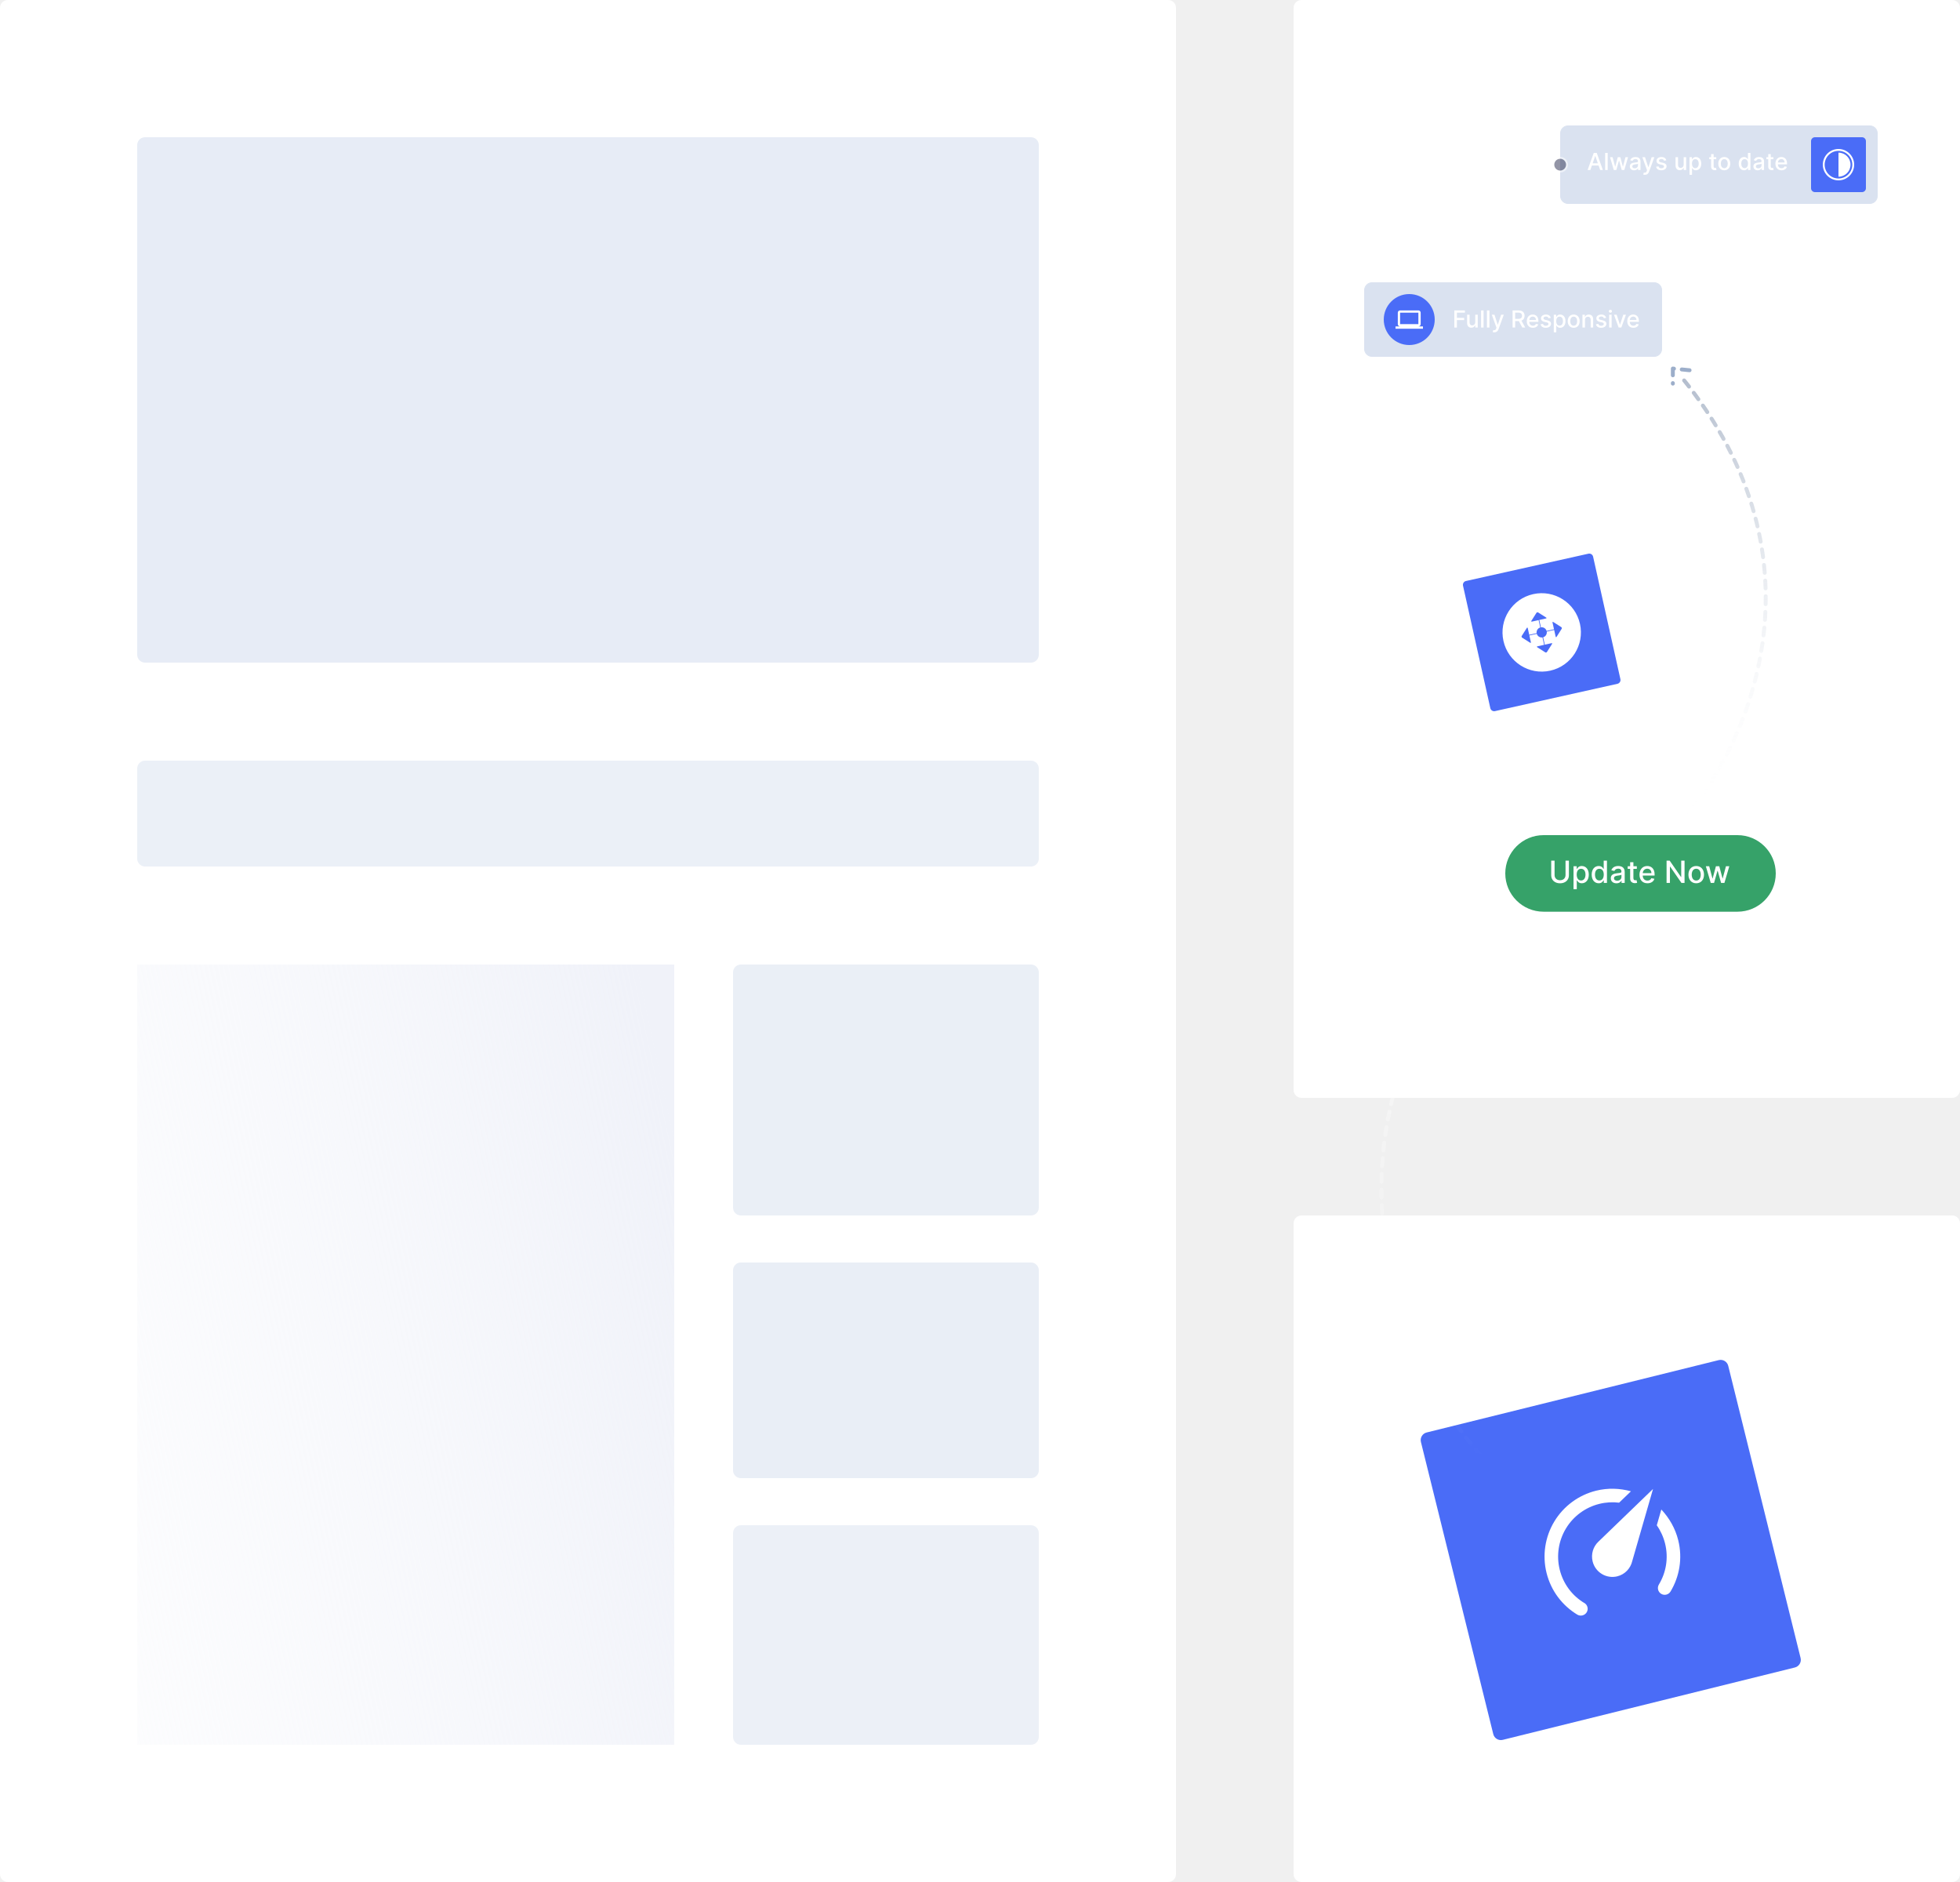
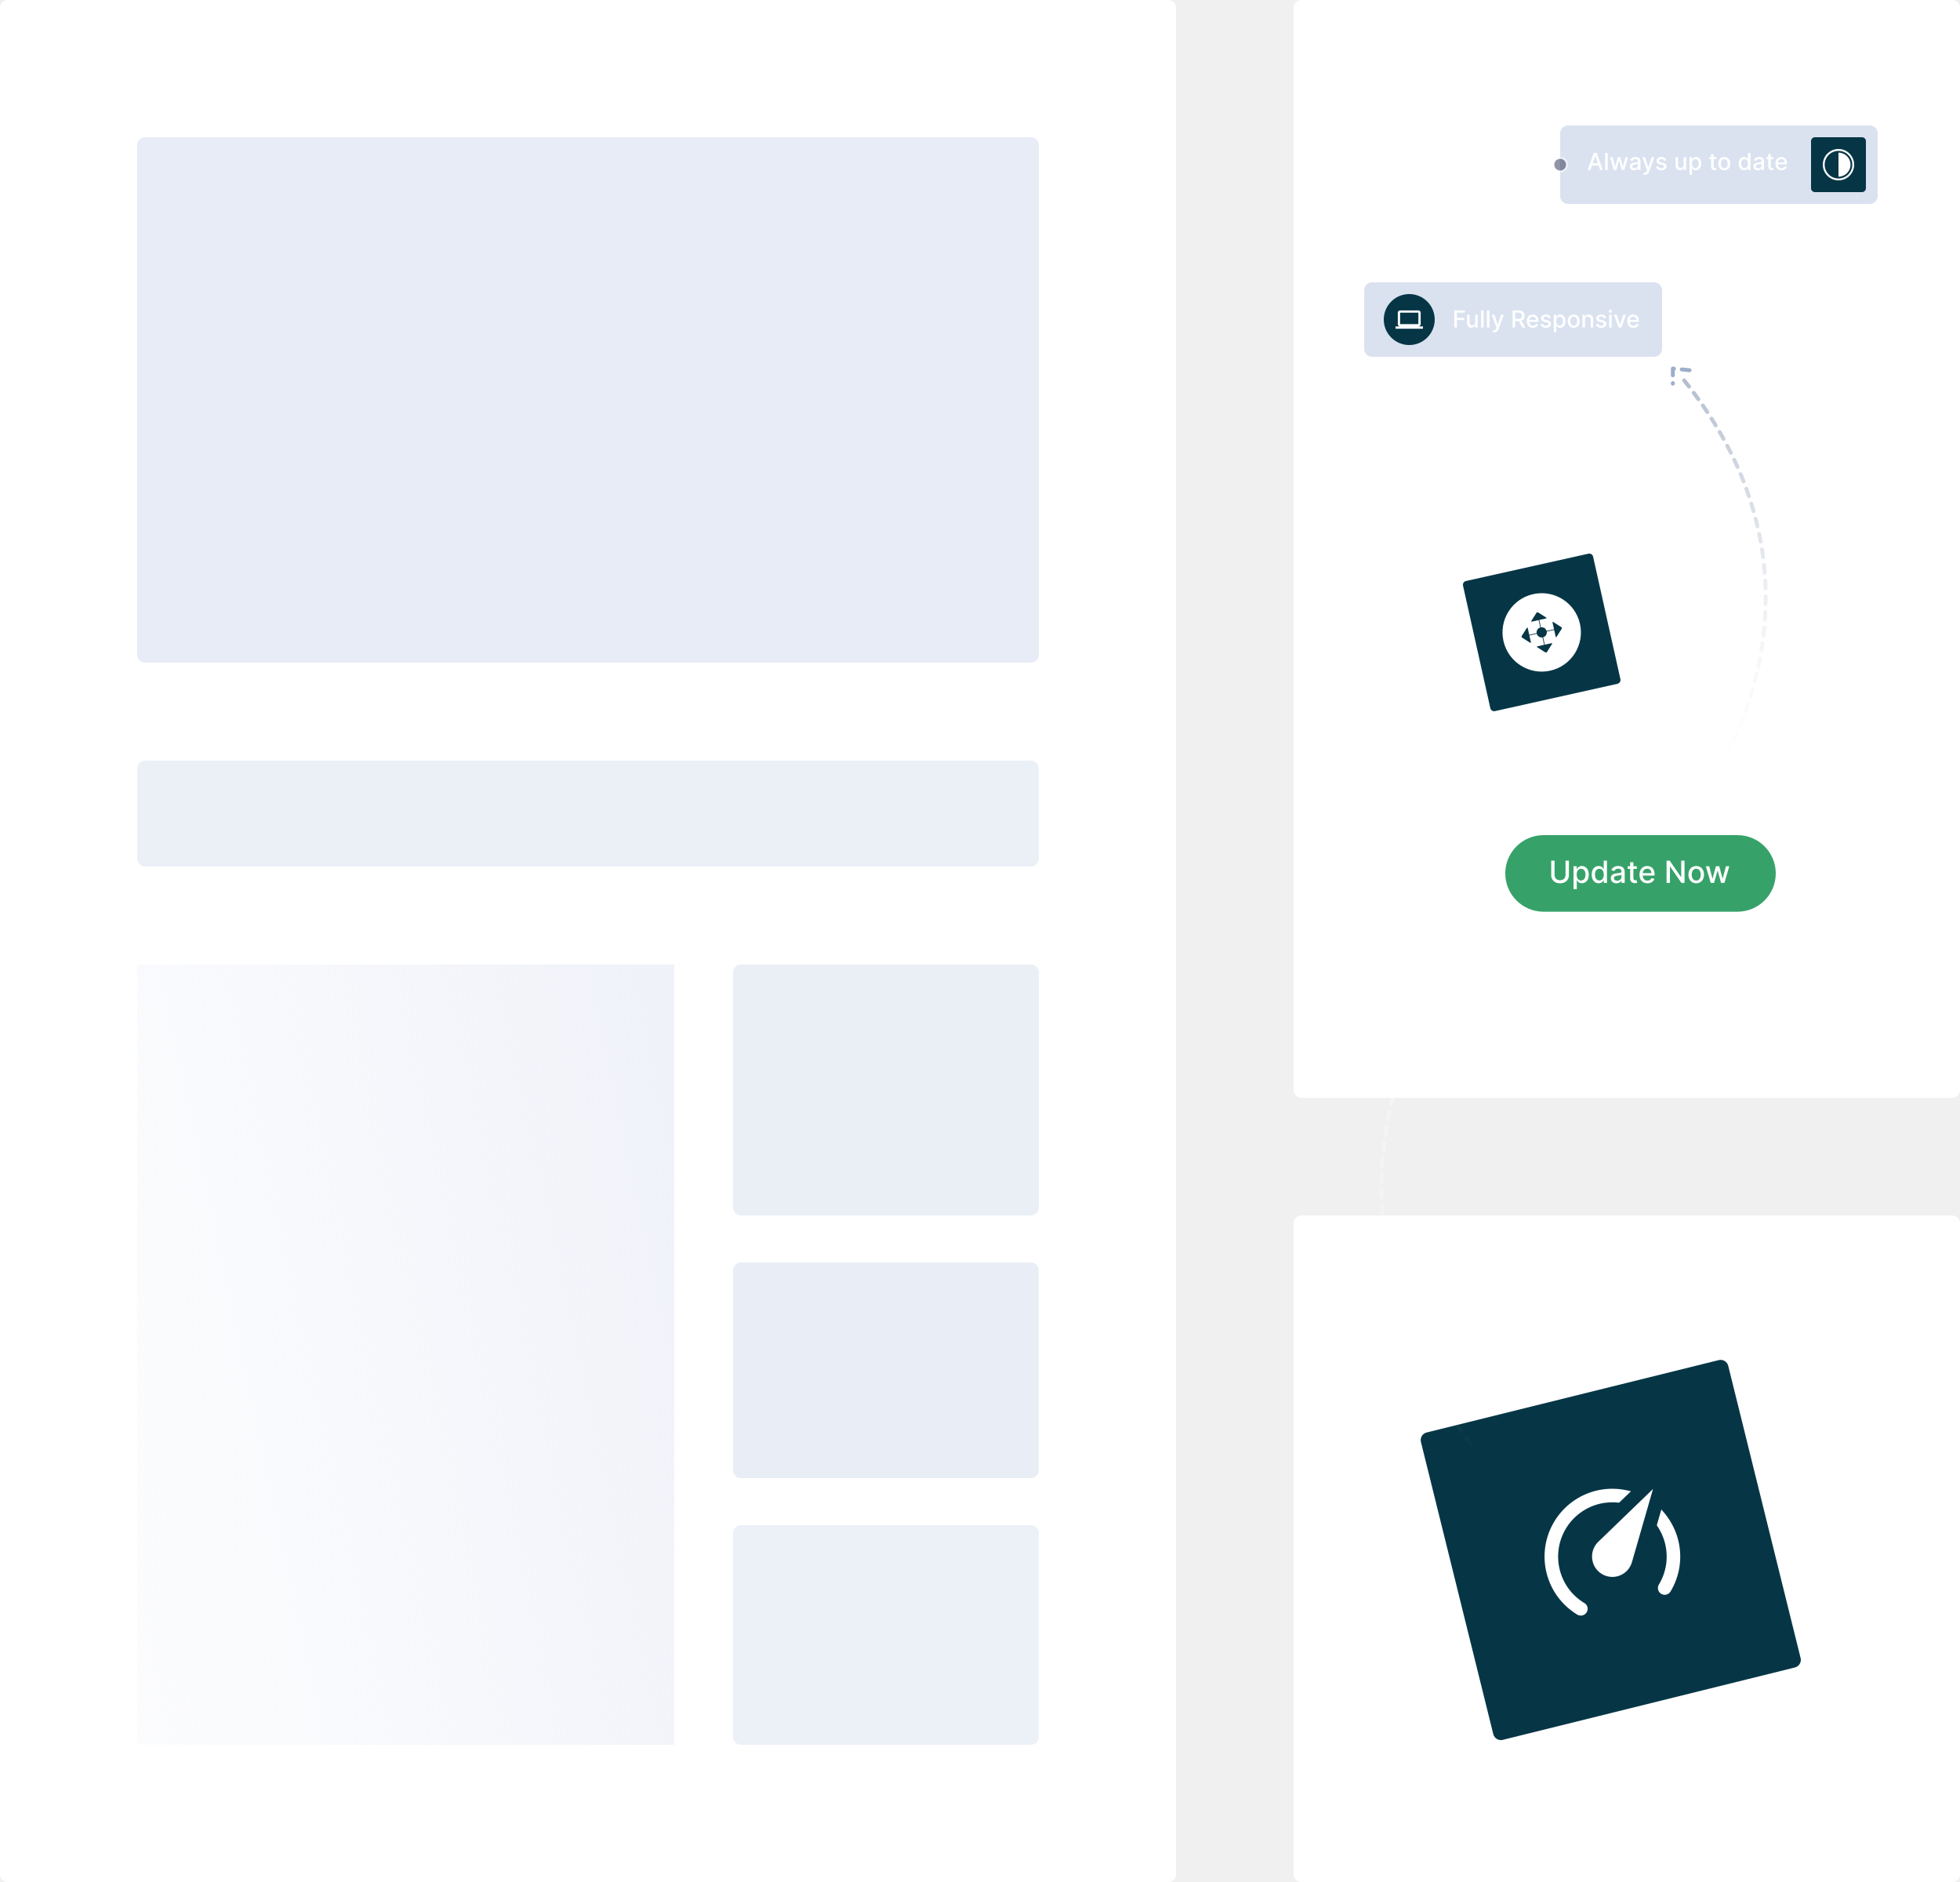
<svg xmlns="http://www.w3.org/2000/svg" width="500" height="480" viewBox="0 0 500 480" fill="none">
  <rect x="330" y="310" width="170" height="170" rx="2" fill="white" />
-   <rect x="362" y="365.831" width="80.765" height="80.765" rx="2" transform="rotate(-13.9128 362 365.831)" fill="#4A6CF7" />
+   <rect x="362" y="365.831" width="80.765" height="80.765" rx="2" transform="rotate(-13.9128 362 365.831)" fill="#063646" />
  <path d="M412.572 402.039C411.235 402.37 409.822 402.156 408.643 401.445C407.464 400.734 406.615 399.584 406.284 398.247C405.818 396.366 406.435 394.466 407.718 393.239L421.691 379.757L416.388 398.152C415.956 400.006 414.538 401.552 412.572 402.039ZM407.162 380.2C410.203 379.447 413.25 379.584 416.061 380.349L413.037 383.256C411.434 383.047 409.675 383.144 407.995 383.56C404.43 384.443 401.363 386.705 399.467 389.85C397.571 392.995 397.002 396.764 397.884 400.328C398.804 404.041 401.131 407.03 404.167 408.846L404.183 408.842C405.001 409.335 405.263 410.393 404.77 411.21C404.277 412.028 403.202 412.294 402.389 411.818C398.595 409.531 395.673 405.797 394.525 401.16C393.421 396.705 394.132 391.994 396.502 388.063C398.873 384.132 402.707 381.304 407.162 380.2ZM428.123 392.838C429.271 397.474 428.43 402.14 426.143 405.934C425.646 406.735 424.587 406.997 423.77 406.504C422.952 406.011 422.69 404.953 423.183 404.135C425.016 401.096 425.683 397.383 424.763 393.67C424.347 391.99 423.612 390.389 422.649 389.023L423.808 384.992C425.826 387.166 427.365 389.78 428.123 392.838Z" fill="white" />
  <rect width="300" height="480" rx="2" fill="white" />
  <rect x="35" y="35" width="230" height="134" rx="2" fill="#DAE2F0" fill-opacity="0.66" />
  <rect opacity="0.53" x="35" y="194" width="230" height="27" rx="2" fill="#DAE2F0" />
  <rect x="35" y="246" width="137" height="199" fill="url(#paint0_linear_1028_1032)" />
  <rect opacity="0.57" x="187" y="246" width="78" height="64" rx="2" fill="#DAE2F0" />
  <rect opacity="0.6" x="187" y="322" width="78" height="55" rx="2" fill="#DAE2F0" />
  <rect opacity="0.5" x="187" y="389" width="78" height="56" rx="2" fill="#DAE2F0" />
  <path d="M377.795 371.295C358.482 349.772 331.574 292.451 378.448 235.356" stroke="url(#paint1_linear_1028_1032)" stroke-linecap="round" stroke-linejoin="round" stroke-dasharray="2 2" />
  <path d="M375.753 233.513L380.883 233V237.617" stroke="url(#paint2_linear_1028_1032)" stroke-linecap="round" stroke-linejoin="round" stroke-dasharray="2 2" />
  <rect x="330" width="170" height="280" rx="2" fill="white" />
  <rect x="384" y="213" width="69" height="19.528" rx="9.764" fill="#36A269" />
  <path d="M399.37 219.51V223.177C399.37 223.948 398.838 224.503 397.972 224.503C397.109 224.503 396.574 223.948 396.574 223.177V219.51H395.717V223.246C395.717 224.439 396.61 225.285 397.972 225.285C399.334 225.285 400.23 224.439 400.23 223.246V219.51H399.37Z" fill="white" />
  <path d="M401.41 226.788H402.239V224.528H402.289C402.439 224.8 402.744 225.274 403.521 225.274C404.553 225.274 405.302 224.447 405.302 223.069C405.302 221.687 404.541 220.875 403.512 220.875C402.722 220.875 402.436 221.357 402.289 221.621H402.22V220.93H401.41V226.788ZM402.222 223.06C402.222 222.17 402.611 221.579 403.335 221.579C404.087 221.579 404.464 222.214 404.464 223.06C404.464 223.915 404.075 224.567 403.335 224.567C402.622 224.567 402.222 223.956 402.222 223.06Z" fill="white" />
  <path d="M407.826 225.274C408.602 225.274 408.908 224.8 409.057 224.528H409.127V225.191H409.937V219.51H409.107V221.621H409.057C408.908 221.357 408.625 220.875 407.831 220.875C406.802 220.875 406.045 221.687 406.045 223.069C406.045 224.447 406.791 225.274 407.826 225.274ZM408.009 224.567C407.268 224.567 406.883 223.915 406.883 223.06C406.883 222.214 407.26 221.579 408.009 221.579C408.733 221.579 409.121 222.17 409.121 223.06C409.121 223.956 408.725 224.567 408.009 224.567Z" fill="white" />
  <path d="M412.36 225.285C413.065 225.285 413.462 224.927 413.62 224.608H413.653V225.191H414.463V222.361C414.463 221.121 413.487 220.875 412.81 220.875C412.039 220.875 411.329 221.185 411.051 221.962L411.831 222.139C411.953 221.837 412.263 221.546 412.821 221.546C413.356 221.546 413.631 221.826 413.631 222.309V222.328C413.631 222.63 413.32 222.625 412.555 222.714C411.747 222.808 410.921 223.019 410.921 223.987C410.921 224.825 411.55 225.285 412.36 225.285ZM412.541 224.619C412.072 224.619 411.734 224.408 411.734 223.998C411.734 223.554 412.127 223.396 412.607 223.332C412.876 223.296 413.514 223.224 413.634 223.105V223.654C413.634 224.159 413.231 224.619 412.541 224.619Z" fill="white" />
  <path d="M417.557 220.93H416.683V219.909H415.853V220.93H415.229V221.596H415.853V224.112C415.851 224.886 416.442 225.26 417.096 225.246C417.36 225.243 417.537 225.194 417.634 225.157L417.485 224.472C417.429 224.483 417.326 224.508 417.193 224.508C416.924 224.508 416.683 224.42 416.683 223.94V221.596H417.557V220.93Z" fill="white" />
  <path d="M420.265 225.277C421.194 225.277 421.851 224.819 422.04 224.126L421.255 223.984C421.105 224.386 420.745 224.592 420.273 224.592C419.563 224.592 419.086 224.131 419.064 223.31H422.093V223.016C422.093 221.476 421.172 220.875 420.206 220.875C419.019 220.875 418.237 221.779 418.237 223.088C418.237 224.411 419.008 225.277 420.265 225.277ZM419.066 222.689C419.1 222.084 419.538 221.56 420.212 221.56C420.856 221.56 421.277 222.037 421.28 222.689H419.066Z" fill="white" />
  <path d="M429.732 219.51H428.883V223.682H428.83L425.94 219.51H425.147V225.191H426.004V221.024H426.057L428.944 225.191H429.732V219.51Z" fill="white" />
  <path d="M432.71 225.277C433.912 225.277 434.697 224.397 434.697 223.08C434.697 221.754 433.912 220.875 432.71 220.875C431.509 220.875 430.724 221.754 430.724 223.08C430.724 224.397 431.509 225.277 432.71 225.277ZM432.713 224.58C431.928 224.58 431.562 223.895 431.562 223.077C431.562 222.261 431.928 221.568 432.713 221.568C433.493 221.568 433.859 222.261 433.859 223.077C433.859 223.895 433.493 224.58 432.713 224.58Z" fill="white" />
  <path d="M436.416 225.191H437.26L438.125 222.114H438.189L439.054 225.191H439.9L441.151 220.93H440.294L439.465 224.045H439.423L438.591 220.93H437.734L436.896 224.059H436.855L436.02 220.93H435.163L436.416 225.191Z" fill="white" />
  <path d="M429.313 209C445.373 191.102 467.749 143.437 428.77 95.96" stroke="url(#paint3_linear_1028_1032)" stroke-linecap="round" stroke-linejoin="round" stroke-dasharray="2 2" />
  <path d="M431.011 94.427L426.746 94V97.839" stroke="#9CAECA" stroke-linecap="round" stroke-linejoin="round" stroke-dasharray="2 2" />
  <path d="M425.919 209.551C429.35 203.094 432.466 187.388 417.488 176.228" stroke="url(#paint4_linear_1028_1032)" stroke-width="0.7" stroke-linecap="round" stroke-linejoin="round" stroke-dasharray="2 2" />
  <rect x="348.1" y="72.1" width="75.8" height="18.8" rx="1.9" fill="#DAE2F0" stroke="#DAE2F0" stroke-width="0.2" />
  <path d="M371 83.538H371.658V81.636H373.512V81.071H371.658V79.742H373.706V79.175H371V83.538Z" fill="white" />
  <path d="M376.333 82.181C376.335 82.737 375.921 83.001 375.563 83.001C375.169 83.001 374.896 82.716 374.896 82.271V80.266H374.259V82.347C374.259 83.159 374.705 83.581 375.333 83.581C375.825 83.581 376.16 83.321 376.311 82.972H376.345V83.538H376.972V80.266H376.333V82.181Z" fill="white" />
  <path d="M378.465 79.175H377.828V83.538H378.465V79.175Z" fill="white" />
  <path d="M379.959 79.175H379.322V83.538H379.959V79.175Z" fill="white" />
  <path d="M381.219 84.766C381.745 84.766 382.077 84.491 382.267 83.975L383.62 80.272L382.932 80.266L382.103 82.805H382.069L381.24 80.266H380.558L381.756 83.581L381.677 83.798C381.515 84.233 381.287 84.269 380.938 84.173L380.784 84.695C380.861 84.729 381.027 84.766 381.219 84.766Z" fill="white" />
  <path d="M385.859 83.538H386.518V81.887H387.413C387.428 81.887 387.44 81.887 387.455 81.887L388.342 83.538H389.092L388.124 81.772C388.659 81.574 388.925 81.129 388.925 80.543C388.925 79.739 388.427 79.175 387.415 79.175H385.859V83.538ZM386.518 81.32V79.739H387.344C387.994 79.739 388.263 80.048 388.263 80.543C388.263 81.035 387.994 81.32 387.353 81.32H386.518Z" fill="white" />
  <path d="M391.045 83.604C391.759 83.604 392.264 83.253 392.409 82.72L391.806 82.612C391.691 82.921 391.414 83.078 391.051 83.078C390.506 83.078 390.139 82.724 390.122 82.094H392.449V81.868C392.449 80.685 391.742 80.223 391 80.223C390.088 80.223 389.487 80.918 389.487 81.923C389.487 82.94 390.08 83.604 391.045 83.604ZM390.124 81.617C390.15 81.152 390.487 80.749 391.004 80.749C391.499 80.749 391.823 81.116 391.825 81.617H390.124Z" fill="white" />
  <path d="M395.608 81.065C395.476 80.555 395.078 80.223 394.37 80.223C393.631 80.223 393.107 80.613 393.107 81.192C393.107 81.657 393.388 81.966 394.002 82.102L394.556 82.224C394.871 82.294 395.018 82.435 395.018 82.639C395.018 82.893 394.748 83.091 394.33 83.091C393.949 83.091 393.703 82.927 393.627 82.605L393.011 82.699C393.118 83.278 393.599 83.604 394.334 83.604C395.125 83.604 395.672 83.185 395.672 82.592C395.672 82.13 395.378 81.844 394.777 81.706L394.257 81.587C393.897 81.501 393.742 81.38 393.744 81.158C393.742 80.907 394.015 80.728 394.377 80.728C394.773 80.728 394.956 80.947 395.031 81.167L395.608 81.065Z" fill="white" />
  <path d="M396.373 84.766H397.01V83.029H397.048C397.163 83.238 397.398 83.602 397.994 83.602C398.787 83.602 399.362 82.967 399.362 81.908C399.362 80.847 398.778 80.223 397.988 80.223C397.381 80.223 397.161 80.594 397.048 80.796H396.995V80.266H396.373V84.766ZM396.997 81.902C396.997 81.218 397.295 80.764 397.851 80.764C398.429 80.764 398.719 81.252 398.719 81.902C398.719 82.558 398.42 83.059 397.851 83.059C397.304 83.059 396.997 82.59 396.997 81.902Z" fill="white" />
  <path d="M401.454 83.604C402.377 83.604 402.98 82.929 402.98 81.917C402.98 80.898 402.377 80.223 401.454 80.223C400.532 80.223 399.929 80.898 399.929 81.917C399.929 82.929 400.532 83.604 401.454 83.604ZM401.456 83.07C400.854 83.07 400.572 82.543 400.572 81.915C400.572 81.288 400.854 80.756 401.456 80.756C402.055 80.756 402.336 81.288 402.336 81.915C402.336 82.543 402.055 83.07 401.456 83.07Z" fill="white" />
  <path d="M404.328 81.595C404.328 81.073 404.648 80.775 405.091 80.775C405.523 80.775 405.786 81.058 405.786 81.533V83.538H406.423V81.457C406.423 80.647 405.977 80.223 405.308 80.223C404.816 80.223 404.494 80.451 404.343 80.798H404.303V80.266H403.691V83.538H404.328V81.595Z" fill="white" />
  <path d="M409.729 81.065C409.597 80.555 409.199 80.223 408.491 80.223C407.752 80.223 407.228 80.613 407.228 81.192C407.228 81.657 407.509 81.966 408.123 82.102L408.677 82.224C408.992 82.294 409.139 82.435 409.139 82.639C409.139 82.893 408.869 83.091 408.451 83.091C408.07 83.091 407.825 82.927 407.748 82.605L407.132 82.699C407.239 83.278 407.72 83.604 408.455 83.604C409.246 83.604 409.793 83.185 409.793 82.592C409.793 82.13 409.499 81.844 408.898 81.706L408.379 81.587C408.018 81.501 407.863 81.38 407.865 81.158C407.863 80.907 408.136 80.728 408.498 80.728C408.894 80.728 409.077 80.947 409.152 81.167L409.729 81.065Z" fill="white" />
  <path d="M410.494 83.538H411.131V80.266H410.494V83.538ZM410.816 79.761C411.035 79.761 411.218 79.59 411.218 79.381C411.218 79.173 411.035 79 410.816 79C410.594 79 410.413 79.173 410.413 79.381C410.413 79.59 410.594 79.761 410.816 79.761Z" fill="white" />
  <path d="M414.788 80.266H414.104L413.277 82.784H413.243L412.414 80.266H411.73L412.919 83.538H413.601L414.788 80.266Z" fill="white" />
  <path d="M416.68 83.604C417.393 83.604 417.898 83.253 418.043 82.72L417.44 82.612C417.325 82.921 417.048 83.078 416.686 83.078C416.141 83.078 415.774 82.724 415.757 82.094H418.084V81.868C418.084 80.685 417.376 80.223 416.635 80.223C415.723 80.223 415.122 80.918 415.122 81.923C415.122 82.94 415.714 83.604 416.68 83.604ZM415.759 81.617C415.785 81.152 416.121 80.749 416.639 80.749C417.134 80.749 417.457 81.116 417.46 81.617H415.759Z" fill="white" />
-   <circle cx="359.5" cy="81.5" r="6.5" fill="#4A6CF7" />
+   <circle cx="359.5" cy="81.5" r="6.5" fill="#063646" />
  <path d="M357.167 79.75H361.833V82.667H357.167V79.75ZM361.833 83.25C361.988 83.25 362.136 83.189 362.246 83.079C362.355 82.97 362.417 82.822 362.417 82.667V79.75C362.417 79.427 362.154 79.167 361.833 79.167H357.167C356.843 79.167 356.583 79.427 356.583 79.75V82.667C356.583 82.822 356.645 82.97 356.754 83.079C356.864 83.189 357.012 83.25 357.167 83.25H356V83.834H363V83.25H361.833Z" fill="white" />
-   <rect x="373" y="148.4" width="34" height="34" rx="1" transform="rotate(-12.5713 373 148.4)" fill="#4A6CF7" />
+   <rect x="373" y="148.4" width="34" height="34" rx="1" transform="rotate(-12.5713 373 148.4)" fill="#063646" />
  <circle cx="393.293" cy="161.293" r="10" transform="rotate(-12.5713 393.293 161.293)" fill="white" />
  <g clip-path="url(#clip0_1028_1032)">
-     <path d="M398.281 159.94L396.256 158.653C396.106 158.557 396.015 158.621 396.054 158.795L396.433 160.496L394.539 160.918C394.355 160.293 393.738 159.901 393.094 160L392.675 158.119L394.375 157.74C394.55 157.701 394.569 157.592 394.418 157.496L392.393 156.21C392.242 156.114 392.043 156.159 391.948 156.309L390.661 158.334C390.565 158.485 390.629 158.575 390.803 158.536L392.504 158.157L392.923 160.037C392.298 160.222 391.905 160.838 392.005 161.482L390.111 161.905L389.732 160.205C389.693 160.031 389.584 160.012 389.489 160.162L388.202 162.188C388.106 162.338 388.151 162.537 388.301 162.633L390.326 163.919C390.477 164.015 390.567 163.952 390.528 163.777L390.149 162.076L392.04 161.654C392.225 162.279 392.842 162.671 393.486 162.572L393.908 164.463L392.208 164.842C392.034 164.881 392.015 164.99 392.165 165.086L394.191 166.372C394.341 166.468 394.54 166.424 394.636 166.273L395.923 164.248C396.018 164.097 395.955 164.007 395.78 164.046L394.082 164.425L393.661 162.535C394.286 162.35 394.678 161.734 394.579 161.09L396.471 160.668L396.85 162.369C396.889 162.543 396.997 162.562 397.093 162.412L398.38 160.386C398.476 160.236 398.432 160.035 398.281 159.94Z" fill="#4A6CF7" />
+     <path d="M398.281 159.94L396.256 158.653C396.106 158.557 396.015 158.621 396.054 158.795L396.433 160.496L394.539 160.918C394.355 160.293 393.738 159.901 393.094 160L392.675 158.119L394.375 157.74C394.55 157.701 394.569 157.592 394.418 157.496L392.393 156.21C392.242 156.114 392.043 156.159 391.948 156.309L390.661 158.334C390.565 158.485 390.629 158.575 390.803 158.536L392.504 158.157L392.923 160.037C392.298 160.222 391.905 160.838 392.005 161.482L390.111 161.905L389.732 160.205C389.693 160.031 389.584 160.012 389.489 160.162L388.202 162.188C388.106 162.338 388.151 162.537 388.301 162.633L390.326 163.919C390.477 164.015 390.567 163.952 390.528 163.777L390.149 162.076L392.04 161.654C392.225 162.279 392.842 162.671 393.486 162.572L393.908 164.463L392.208 164.842C392.034 164.881 392.015 164.99 392.165 165.086L394.191 166.372C394.341 166.468 394.54 166.424 394.636 166.273L395.923 164.248C396.018 164.097 395.955 164.007 395.78 164.046L394.082 164.425L393.661 162.535C394.286 162.35 394.678 161.734 394.579 161.09L396.471 160.668L396.85 162.369C396.889 162.543 396.997 162.562 397.093 162.412L398.38 160.386C398.476 160.236 398.432 160.035 398.281 159.94Z" fill="#063646" />
  </g>
  <rect x="398.1" y="32.1" width="80.8" height="19.8" rx="1.9" fill="#DAE2F0" stroke="#DAE2F0" stroke-width="0.2" />
-   <rect x="462" y="35" width="14" height="14" rx="1" fill="#4A6CF7" />
+   <rect x="462" y="35" width="14" height="14" rx="1" fill="#063646" />
  <path d="M468.998 38C466.791 38 465 39.791 465 41.998C465 44.209 466.791 46 468.998 46C471.209 46 473 44.209 473 41.998C473 39.791 471.209 38 468.998 38ZM469 45.524C467.054 45.524 465.476 43.946 465.476 42C465.476 40.054 467.054 38.476 469 38.476C470.946 38.476 472.524 40.054 472.524 42C472.524 43.946 470.946 45.524 469 45.524ZM469 38.928V45.069C470.694 45.069 472.071 43.692 472.071 41.998C472.071 40.308 470.694 38.928 469 38.928Z" fill="white" />
  <path d="M405.699 43.364L406.099 42.209H407.804L408.202 43.364H408.901L407.331 39H406.57L405 43.364H405.699ZM406.291 41.655L406.935 39.793H406.969L407.612 41.655H406.291Z" fill="white" />
  <path d="M410.117 39H409.48V43.364H410.117V39Z" fill="white" />
  <path d="M411.684 43.364H412.332L412.996 41.001H413.045L413.71 43.364H414.36L415.321 40.091H414.663L414.026 42.484H413.994L413.354 40.091H412.696L412.053 42.494H412.021L411.379 40.091H410.721L411.684 43.364Z" fill="white" />
  <path d="M416.878 43.436C417.419 43.436 417.724 43.161 417.845 42.916H417.871V43.364H418.493V41.19C418.493 40.238 417.743 40.048 417.223 40.048C416.631 40.048 416.085 40.287 415.872 40.883L416.471 41.02C416.565 40.788 416.803 40.564 417.232 40.564C417.643 40.564 417.854 40.779 417.854 41.15V41.165C417.854 41.397 417.615 41.393 417.027 41.461C416.407 41.533 415.772 41.695 415.772 42.439C415.772 43.082 416.256 43.436 416.878 43.436ZM417.017 42.925C416.656 42.925 416.396 42.763 416.396 42.447C416.396 42.106 416.699 41.985 417.068 41.936C417.274 41.908 417.764 41.853 417.856 41.761V42.183C417.856 42.571 417.547 42.925 417.017 42.925Z" fill="white" />
  <path d="M419.627 44.591C420.153 44.591 420.486 44.316 420.675 43.8L422.028 40.097L421.34 40.091L420.511 42.631H420.477L419.648 40.091H418.967L420.164 43.406L420.085 43.624C419.923 44.058 419.695 44.094 419.346 43.999L419.192 44.521C419.269 44.555 419.435 44.591 419.627 44.591Z" fill="white" />
  <path d="M425.081 40.89C424.949 40.381 424.551 40.048 423.843 40.048C423.104 40.048 422.58 40.438 422.58 41.018C422.58 41.482 422.861 41.791 423.475 41.928L424.029 42.049C424.344 42.119 424.491 42.26 424.491 42.465C424.491 42.718 424.22 42.916 423.803 42.916C423.421 42.916 423.176 42.752 423.1 42.43L422.484 42.524C422.59 43.104 423.072 43.43 423.807 43.43C424.597 43.43 425.145 43.01 425.145 42.418C425.145 41.955 424.851 41.67 424.25 41.531L423.73 41.412C423.37 41.327 423.215 41.205 423.217 40.984C423.215 40.732 423.487 40.553 423.85 40.553C424.246 40.553 424.429 40.773 424.504 40.992L425.081 40.89Z" fill="white" />
  <path d="M429.507 42.006C429.509 42.562 429.095 42.827 428.737 42.827C428.343 42.827 428.07 42.541 428.07 42.096V40.091H427.433V42.173C427.433 42.984 427.879 43.406 428.507 43.406C428.999 43.406 429.334 43.146 429.485 42.797H429.519V43.364H430.146V40.091H429.507V42.006Z" fill="white" />
  <path d="M431.002 44.591H431.639V42.854H431.677C431.792 43.063 432.027 43.428 432.623 43.428C433.416 43.428 433.991 42.793 433.991 41.734C433.991 40.673 433.407 40.048 432.617 40.048C432.01 40.048 431.79 40.419 431.677 40.621H431.624V40.091H431.002V44.591ZM431.626 41.727C431.626 41.043 431.924 40.59 432.48 40.59C433.058 40.59 433.348 41.077 433.348 41.727C433.348 42.383 433.049 42.884 432.48 42.884C431.933 42.884 431.626 42.416 431.626 41.727Z" fill="white" />
  <path d="M437.82 40.091H437.149V39.307H436.512V40.091H436.033V40.602H436.512V42.535C436.51 43.129 436.964 43.417 437.467 43.406C437.669 43.404 437.806 43.366 437.88 43.338L437.765 42.812C437.722 42.82 437.644 42.84 437.541 42.84C437.335 42.84 437.149 42.771 437.149 42.403V40.602H437.82V40.091Z" fill="white" />
  <path d="M439.869 43.43C440.791 43.43 441.394 42.754 441.394 41.742C441.394 40.724 440.791 40.048 439.869 40.048C438.946 40.048 438.343 40.724 438.343 41.742C438.343 42.754 438.946 43.43 439.869 43.43ZM439.871 42.895C439.268 42.895 438.987 42.369 438.987 41.74C438.987 41.114 439.268 40.581 439.871 40.581C440.469 40.581 440.751 41.114 440.751 41.74C440.751 42.369 440.469 42.895 439.871 42.895Z" fill="white" />
  <path d="M444.918 43.428C445.515 43.428 445.749 43.063 445.864 42.854H445.918V43.364H446.54V39H445.903V40.621H445.864C445.749 40.419 445.532 40.048 444.923 40.048C444.132 40.048 443.55 40.673 443.55 41.734C443.55 42.793 444.124 43.428 444.918 43.428ZM445.059 42.884C444.49 42.884 444.194 42.383 444.194 41.727C444.194 41.077 444.484 40.59 445.059 40.59C445.615 40.59 445.913 41.043 445.913 41.727C445.913 42.416 445.609 42.884 445.059 42.884Z" fill="white" />
  <path d="M448.401 43.436C448.943 43.436 449.247 43.161 449.369 42.916H449.394V43.364H450.017V41.19C450.017 40.238 449.267 40.048 448.747 40.048C448.154 40.048 447.609 40.287 447.396 40.883L447.994 41.02C448.088 40.788 448.327 40.564 448.755 40.564C449.166 40.564 449.377 40.779 449.377 41.15V41.165C449.377 41.397 449.139 41.393 448.551 41.461C447.931 41.533 447.296 41.695 447.296 42.439C447.296 43.082 447.779 43.436 448.401 43.436ZM448.54 42.925C448.18 42.925 447.92 42.763 447.92 42.447C447.92 42.106 448.222 41.985 448.591 41.936C448.798 41.908 449.288 41.853 449.379 41.761V42.183C449.379 42.571 449.07 42.925 448.54 42.925Z" fill="white" />
  <path d="M452.393 40.091H451.722V39.307H451.085V40.091H450.605V40.602H451.085V42.535C451.082 43.129 451.536 43.417 452.039 43.406C452.241 43.404 452.378 43.366 452.452 43.338L452.337 42.812C452.295 42.82 452.216 42.84 452.114 42.84C451.907 42.84 451.722 42.771 451.722 42.403V40.602H452.393V40.091Z" fill="white" />
  <path d="M454.473 43.43C455.187 43.43 455.692 43.078 455.836 42.545L455.233 42.437C455.118 42.746 454.841 42.903 454.479 42.903C453.934 42.903 453.567 42.55 453.55 41.919H455.877V41.693C455.877 40.511 455.17 40.048 454.428 40.048C453.516 40.048 452.915 40.743 452.915 41.749C452.915 42.765 453.508 43.43 454.473 43.43ZM453.552 41.442C453.578 40.977 453.915 40.575 454.432 40.575C454.927 40.575 455.251 40.941 455.253 41.442H453.552Z" fill="white" />
  <circle opacity="0.5" cx="398" cy="42" r="1.75" fill="#282C4D" stroke="white" stroke-width="0.5" />
  <line x1="347" y1="41.75" x2="396" y2="41.75" stroke="url(#paint5_linear_1028_1032)" stroke-width="0.5" />
  <defs>
    <linearGradient id="paint0_linear_1028_1032" x1="156.747" y1="216.683" x2="-149.033" y2="282.186" gradientUnits="userSpaceOnUse">
      <stop stop-color="#F0F2F9" />
      <stop offset="1" stop-color="white" stop-opacity="0" />
    </linearGradient>
    <linearGradient id="paint1_linear_1028_1032" x1="374.3" y1="234.975" x2="361.897" y2="369.833" gradientUnits="userSpaceOnUse">
      <stop stop-color="white" stop-opacity="0.48" />
      <stop offset="1" stop-color="white" stop-opacity="0" />
    </linearGradient>
    <linearGradient id="paint2_linear_1028_1032" x1="378.318" y1="233" x2="378.318" y2="237.617" gradientUnits="userSpaceOnUse">
      <stop stop-color="white" stop-opacity="0.55" />
      <stop offset="1" stop-color="white" stop-opacity="0.62" />
    </linearGradient>
    <linearGradient id="paint3_linear_1028_1032" x1="432.22" y1="95.642" x2="442.533" y2="207.784" gradientUnits="userSpaceOnUse">
      <stop stop-color="#5F7597" stop-opacity="0.48" />
      <stop offset="1" stop-color="white" stop-opacity="0" />
    </linearGradient>
    <linearGradient id="paint4_linear_1028_1032" x1="418.483" y1="175.882" x2="429.732" y2="208.225" gradientUnits="userSpaceOnUse">
      <stop stop-color="white" stop-opacity="0.48" />
      <stop offset="1" stop-color="white" stop-opacity="0" />
    </linearGradient>
    <linearGradient id="paint5_linear_1028_1032" x1="396" y1="42" x2="359.25" y2="42" gradientUnits="userSpaceOnUse">
      <stop stop-color="white" stop-opacity="0.28" />
      <stop offset="1" stop-color="white" stop-opacity="0" />
    </linearGradient>
    <clipPath id="clip0_1028_1032">
      <rect width="12" height="12" fill="white" transform="translate(386.13 156.742) rotate(-12.5713)" />
    </clipPath>
  </defs>
</svg>
